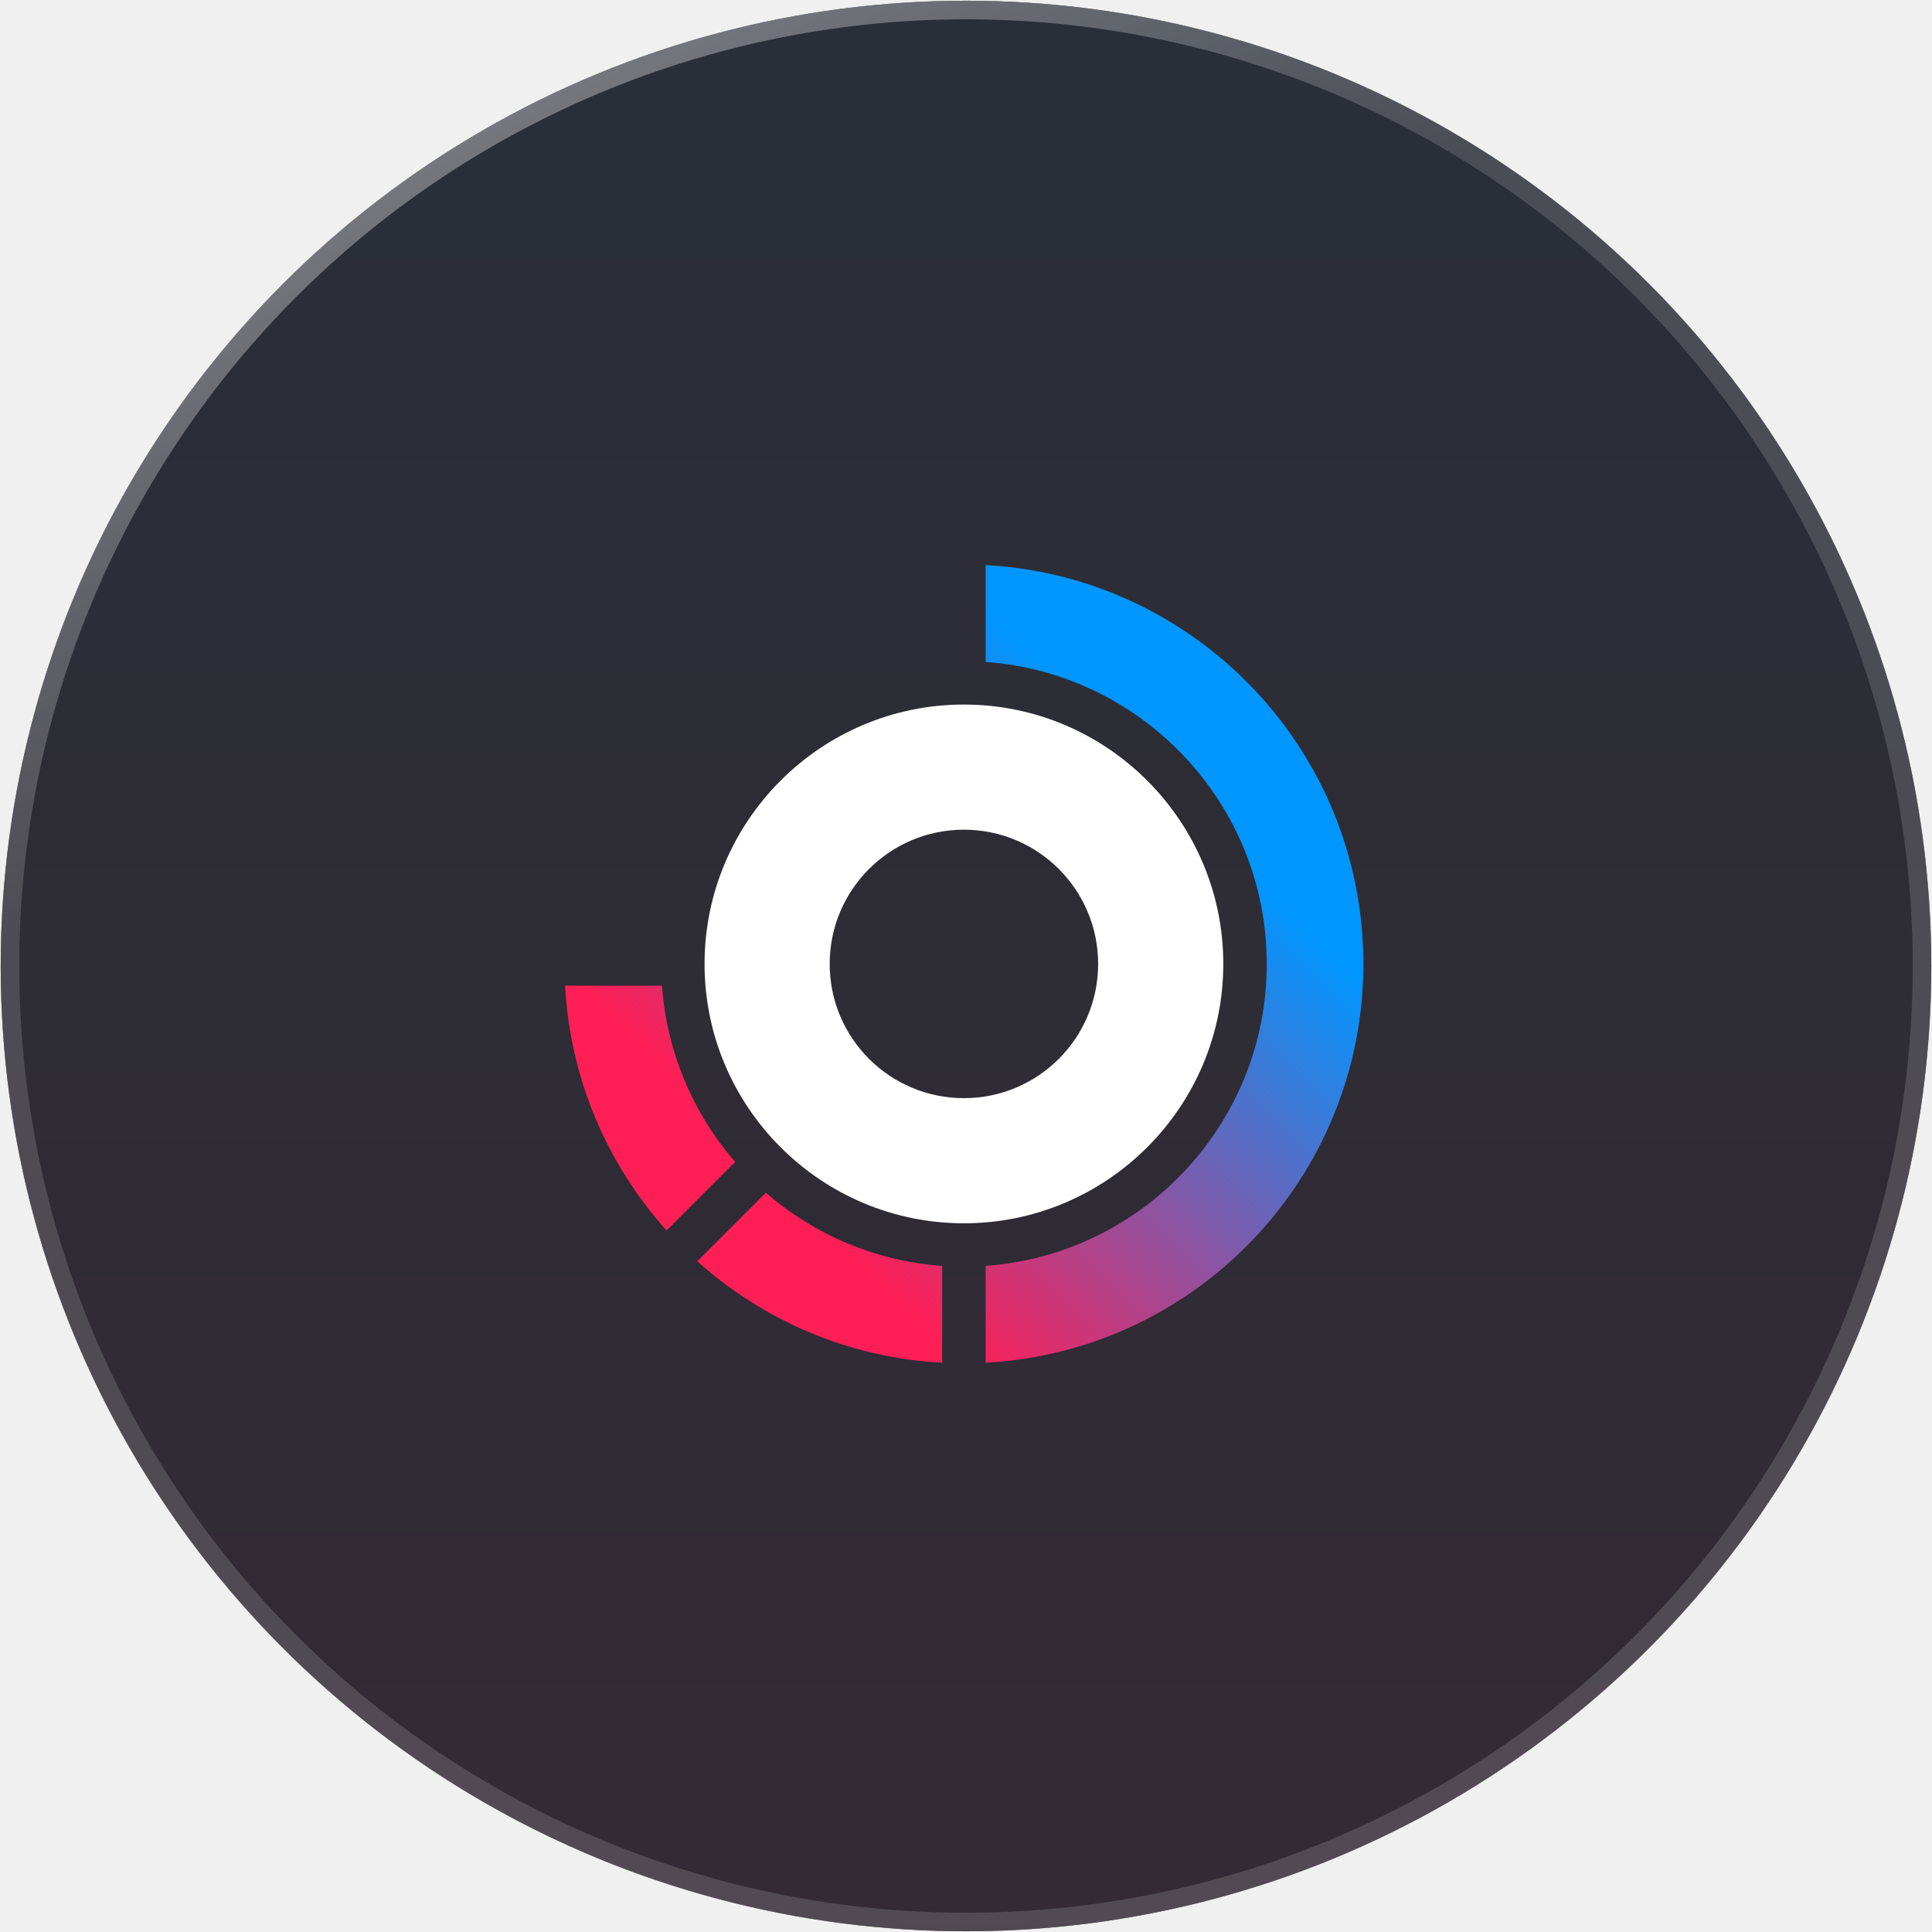
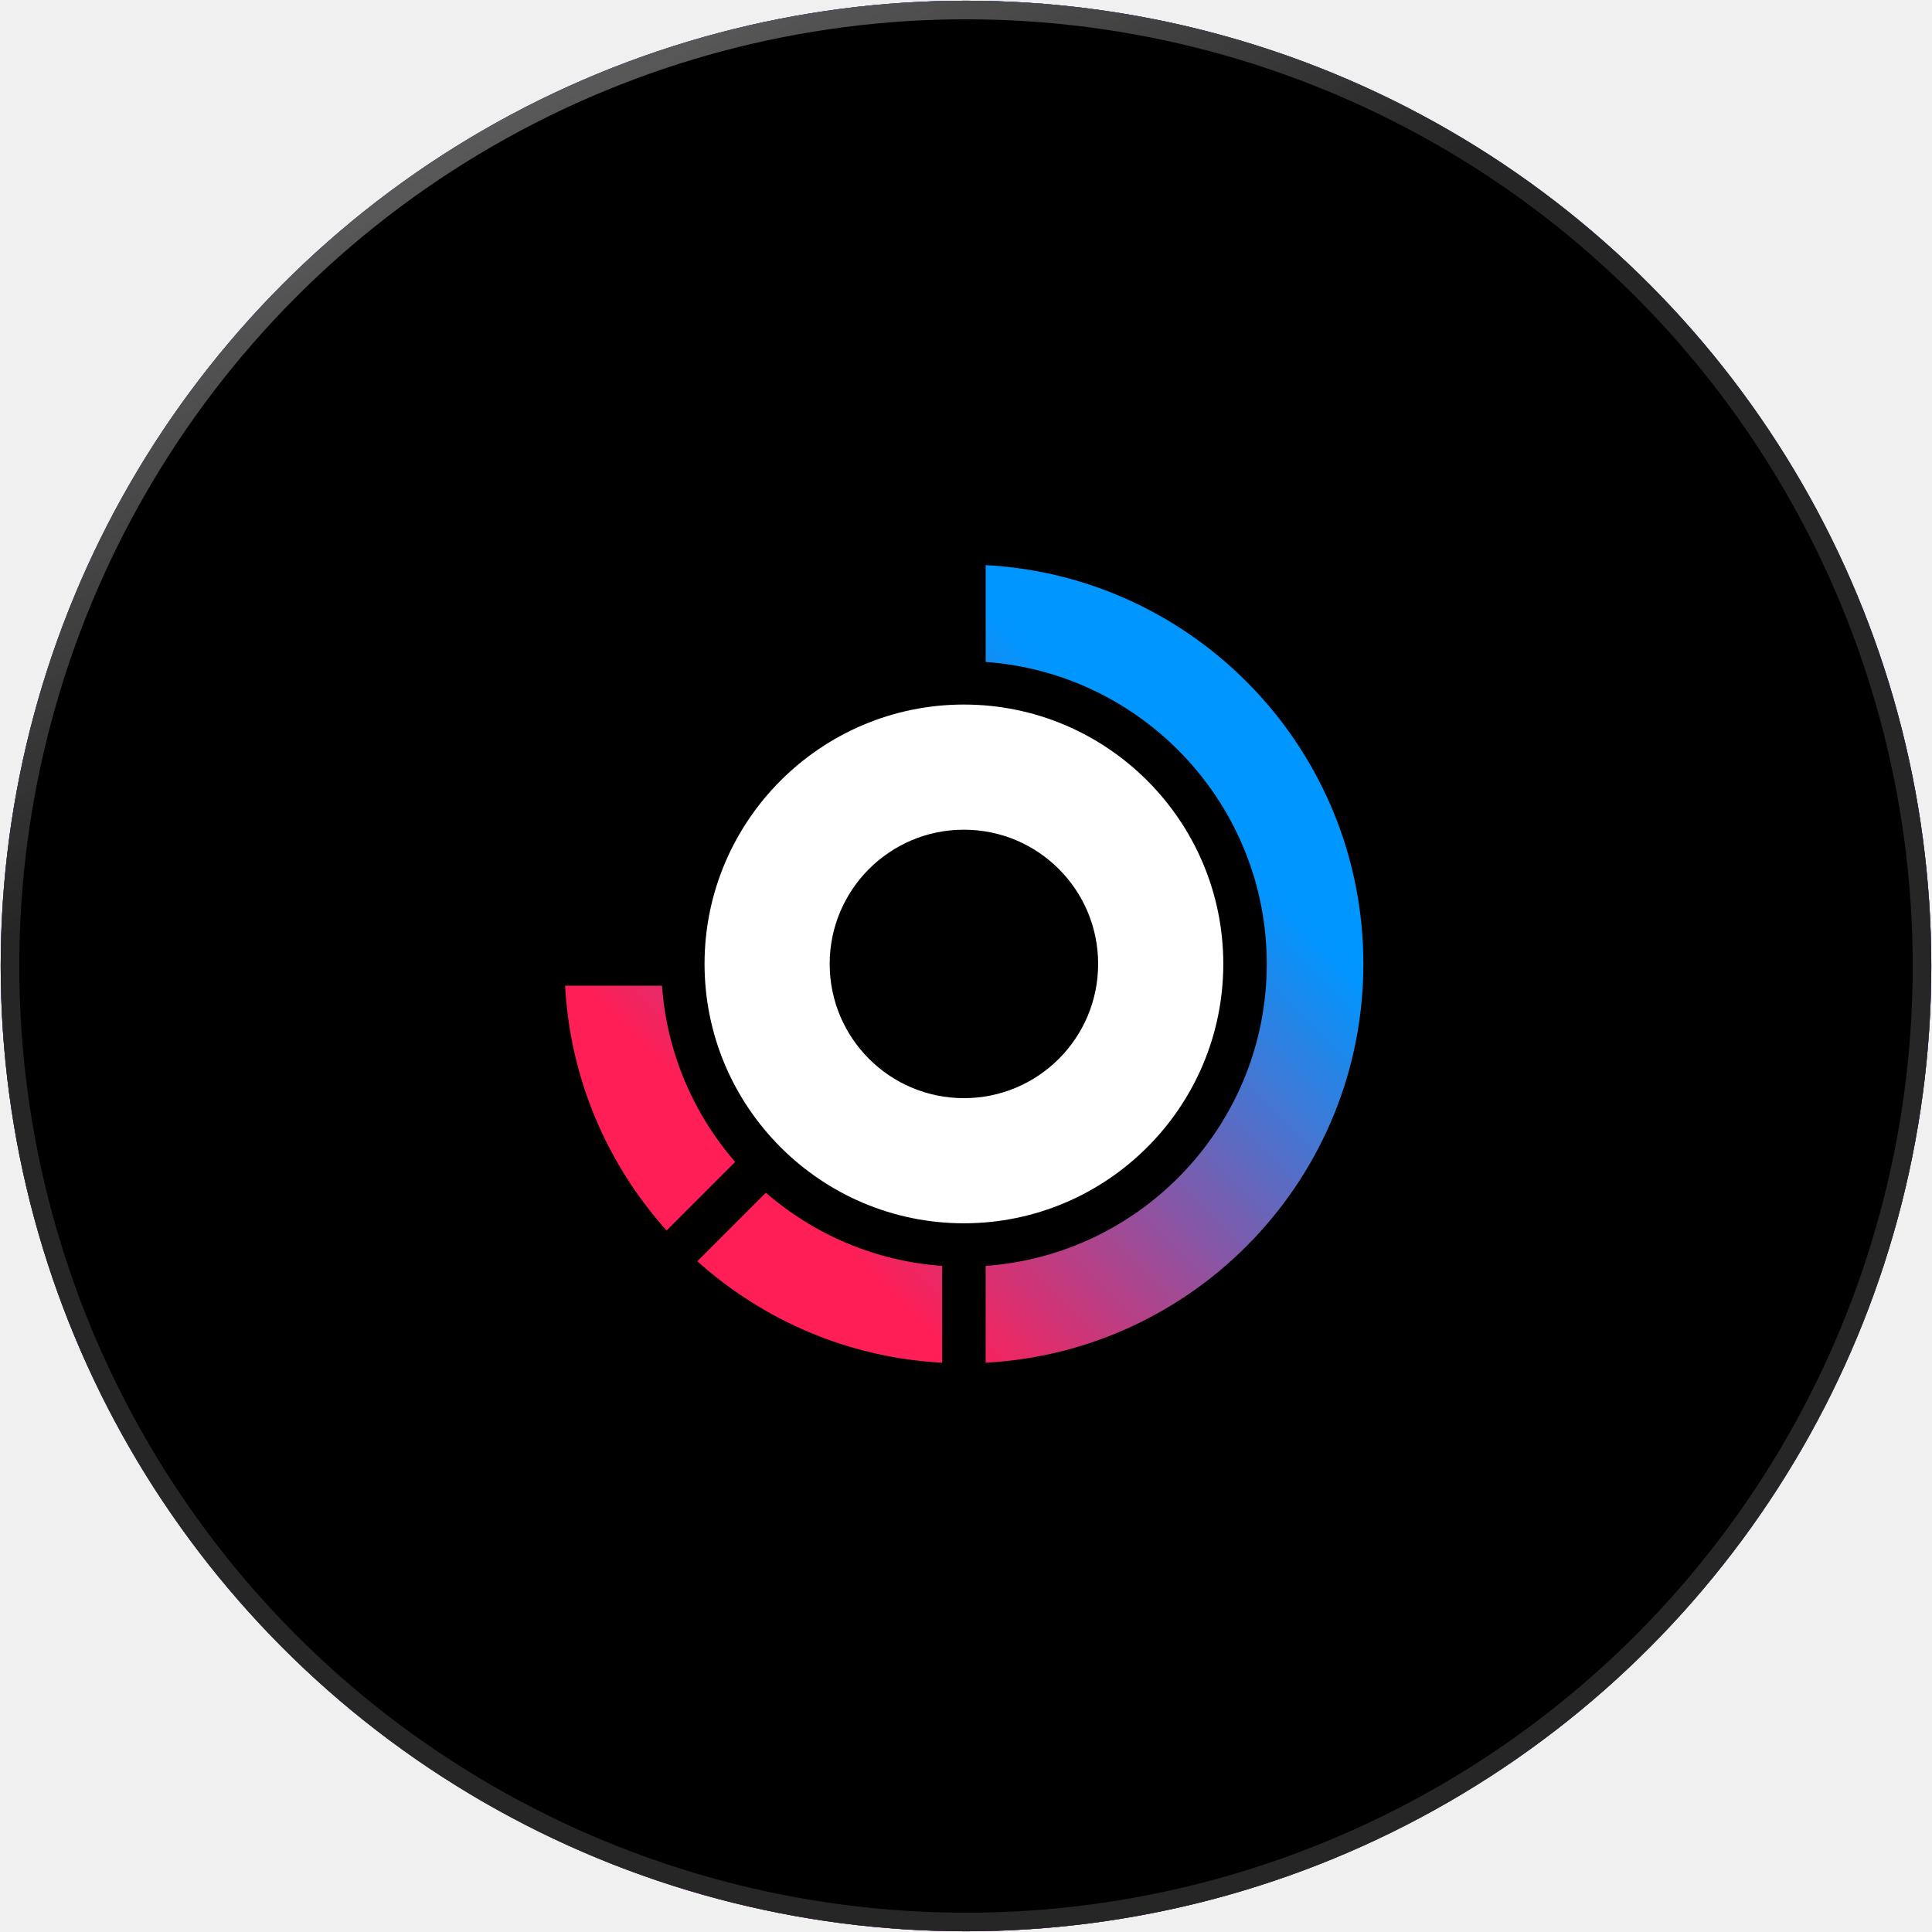
<svg xmlns="http://www.w3.org/2000/svg" width="104" height="104" viewBox="0 0 104 104" fill="none">
  <g clip-path="url(#clip0_1_17)">
-     <path d="M26.019 7C42.096 -2.282 61.904 -2.282 77.981 7C94.058 16.282 103.962 33.436 103.962 52C103.962 70.564 94.058 87.718 77.981 97C61.904 106.282 42.096 106.282 26.019 97C9.942 87.718 0.038 70.564 0.038 52C0.038 33.436 9.942 16.282 26.019 7Z" fill="black" fill-opacity="0.64" />
-     <path d="M26.019 7C42.096 -2.282 61.904 -2.282 77.981 7C94.058 16.282 103.962 33.436 103.962 52C103.962 70.564 94.058 87.718 77.981 97C61.904 106.282 42.096 106.282 26.019 97C9.942 87.718 0.038 70.564 0.038 52C0.038 33.436 9.942 16.282 26.019 7Z" fill="url(#paint0_linear_1_17)" fill-opacity="0.15" />
-     <path d="M26.019 7C42.096 -2.282 61.904 -2.282 77.981 7C94.058 16.282 103.962 33.436 103.962 52C103.962 70.564 94.058 87.718 77.981 97C61.904 106.282 42.096 106.282 26.019 97C9.942 87.718 0.038 70.564 0.038 52C0.038 33.436 9.942 16.282 26.019 7Z" fill="black" fill-opacity="0.5" />
+     <path d="M26.019 7C42.096 -2.282 61.904 -2.282 77.981 7C94.058 16.282 103.962 33.436 103.962 52C103.962 70.564 94.058 87.718 77.981 97C61.904 106.282 42.096 106.282 26.019 97C9.942 87.718 0.038 70.564 0.038 52C0.038 33.436 9.942 16.282 26.019 7Z" fill="black" fillOpacity="0.64" />
+     <path d="M26.019 7C42.096 -2.282 61.904 -2.282 77.981 7C94.058 16.282 103.962 33.436 103.962 52C103.962 70.564 94.058 87.718 77.981 97C61.904 106.282 42.096 106.282 26.019 97C9.942 87.718 0.038 70.564 0.038 52C0.038 33.436 9.942 16.282 26.019 7Z" fill="url(#paint0_linear_1_17)" fillOpacity="0.15" />
+     <path d="M26.019 7C42.096 -2.282 61.904 -2.282 77.981 7C94.058 16.282 103.962 33.436 103.962 52C103.962 70.564 94.058 87.718 77.981 97C61.904 106.282 42.096 106.282 26.019 97C9.942 87.718 0.038 70.564 0.038 52C0.038 33.436 9.942 16.282 26.019 7Z" fill="black" fillOpacity="0.5" />
    <path d="M0.538 52C0.538 33.615 10.347 16.626 26.269 7.433C42.191 -1.76 61.809 -1.76 77.731 7.433C93.653 16.626 103.462 33.615 103.462 52C103.462 70.385 93.653 87.374 77.731 96.567C61.809 105.76 42.191 105.76 26.269 96.567C10.347 87.374 0.538 70.385 0.538 52Z" stroke="url(#paint1_radial_1_17)" stroke-opacity="0.15" />
    <path d="M0.538 52C0.538 33.615 10.347 16.626 26.269 7.433C42.191 -1.76 61.809 -1.76 77.731 7.433C93.653 16.626 103.462 33.615 103.462 52C103.462 70.385 93.653 87.374 77.731 96.567C61.809 105.76 42.191 105.76 26.269 96.567C10.347 87.374 0.538 70.385 0.538 52Z" stroke="url(#paint2_linear_1_17)" stroke-opacity="0.5" />
    <path d="M51.888 37.926C44.189 37.926 37.926 44.19 37.926 51.888C37.926 59.587 44.189 65.85 51.888 65.85C59.586 65.85 65.85 59.587 65.85 51.888C65.85 44.19 59.586 37.926 51.888 37.926ZM51.888 59.114C47.897 59.114 44.662 55.879 44.662 51.888C44.662 47.897 47.897 44.663 51.888 44.663C55.879 44.663 59.113 47.897 59.113 51.888C59.113 55.879 55.879 59.114 51.888 59.114Z" fill="white" />
    <path fill-rule="evenodd" clip-rule="evenodd" d="M53.058 35.633V30.42C64.389 31.026 73.39 40.407 73.39 51.888C73.39 63.37 64.389 72.748 53.058 73.356V68.143C61.503 67.54 68.19 60.484 68.19 51.888C68.19 43.293 61.503 36.236 53.058 35.633ZM39.575 62.548C37.336 59.964 35.893 56.672 35.636 53.058H30.42C30.69 58.115 32.713 62.704 35.883 66.238L39.572 62.548H39.575ZM50.718 73.356V68.143C47.102 67.886 43.81 66.446 41.226 64.204L37.536 67.894C41.072 71.066 45.661 73.086 50.716 73.356H50.718Z" fill="url(#paint3_linear_1_17)" />
  </g>
  <defs>
    <linearGradient id="paint0_linear_1_17" x1="52" y1="-8" x2="52" y2="112" gradientUnits="userSpaceOnUse">
      <stop stop-color="#3286F1" />
      <stop offset="1" stop-color="#C43AC4" />
    </linearGradient>
    <radialGradient id="paint1_radial_1_17" cx="0" cy="0" r="1" gradientUnits="userSpaceOnUse" gradientTransform="translate(52 -7.99999) rotate(90) scale(154.286 154.286)">
      <stop stop-color="white" />
      <stop offset="1" stop-color="white" />
    </radialGradient>
    <linearGradient id="paint2_linear_1_17" x1="-8" y1="-8" x2="18.25" y2="40.75" gradientUnits="userSpaceOnUse">
      <stop stop-color="white" />
      <stop offset="1" stop-color="white" stop-opacity="0" />
    </linearGradient>
    <linearGradient id="paint3_linear_1_17" x1="53.901" y1="33.439" x2="32.768" y2="54.572" gradientUnits="userSpaceOnUse">
      <stop stop-color="#0096FF" />
      <stop offset="1" stop-color="#FF1E56" />
    </linearGradient>
    <clipPath id="clip0_1_17">
      <rect width="104" height="104" fill="white" />
    </clipPath>
  </defs>
</svg>
